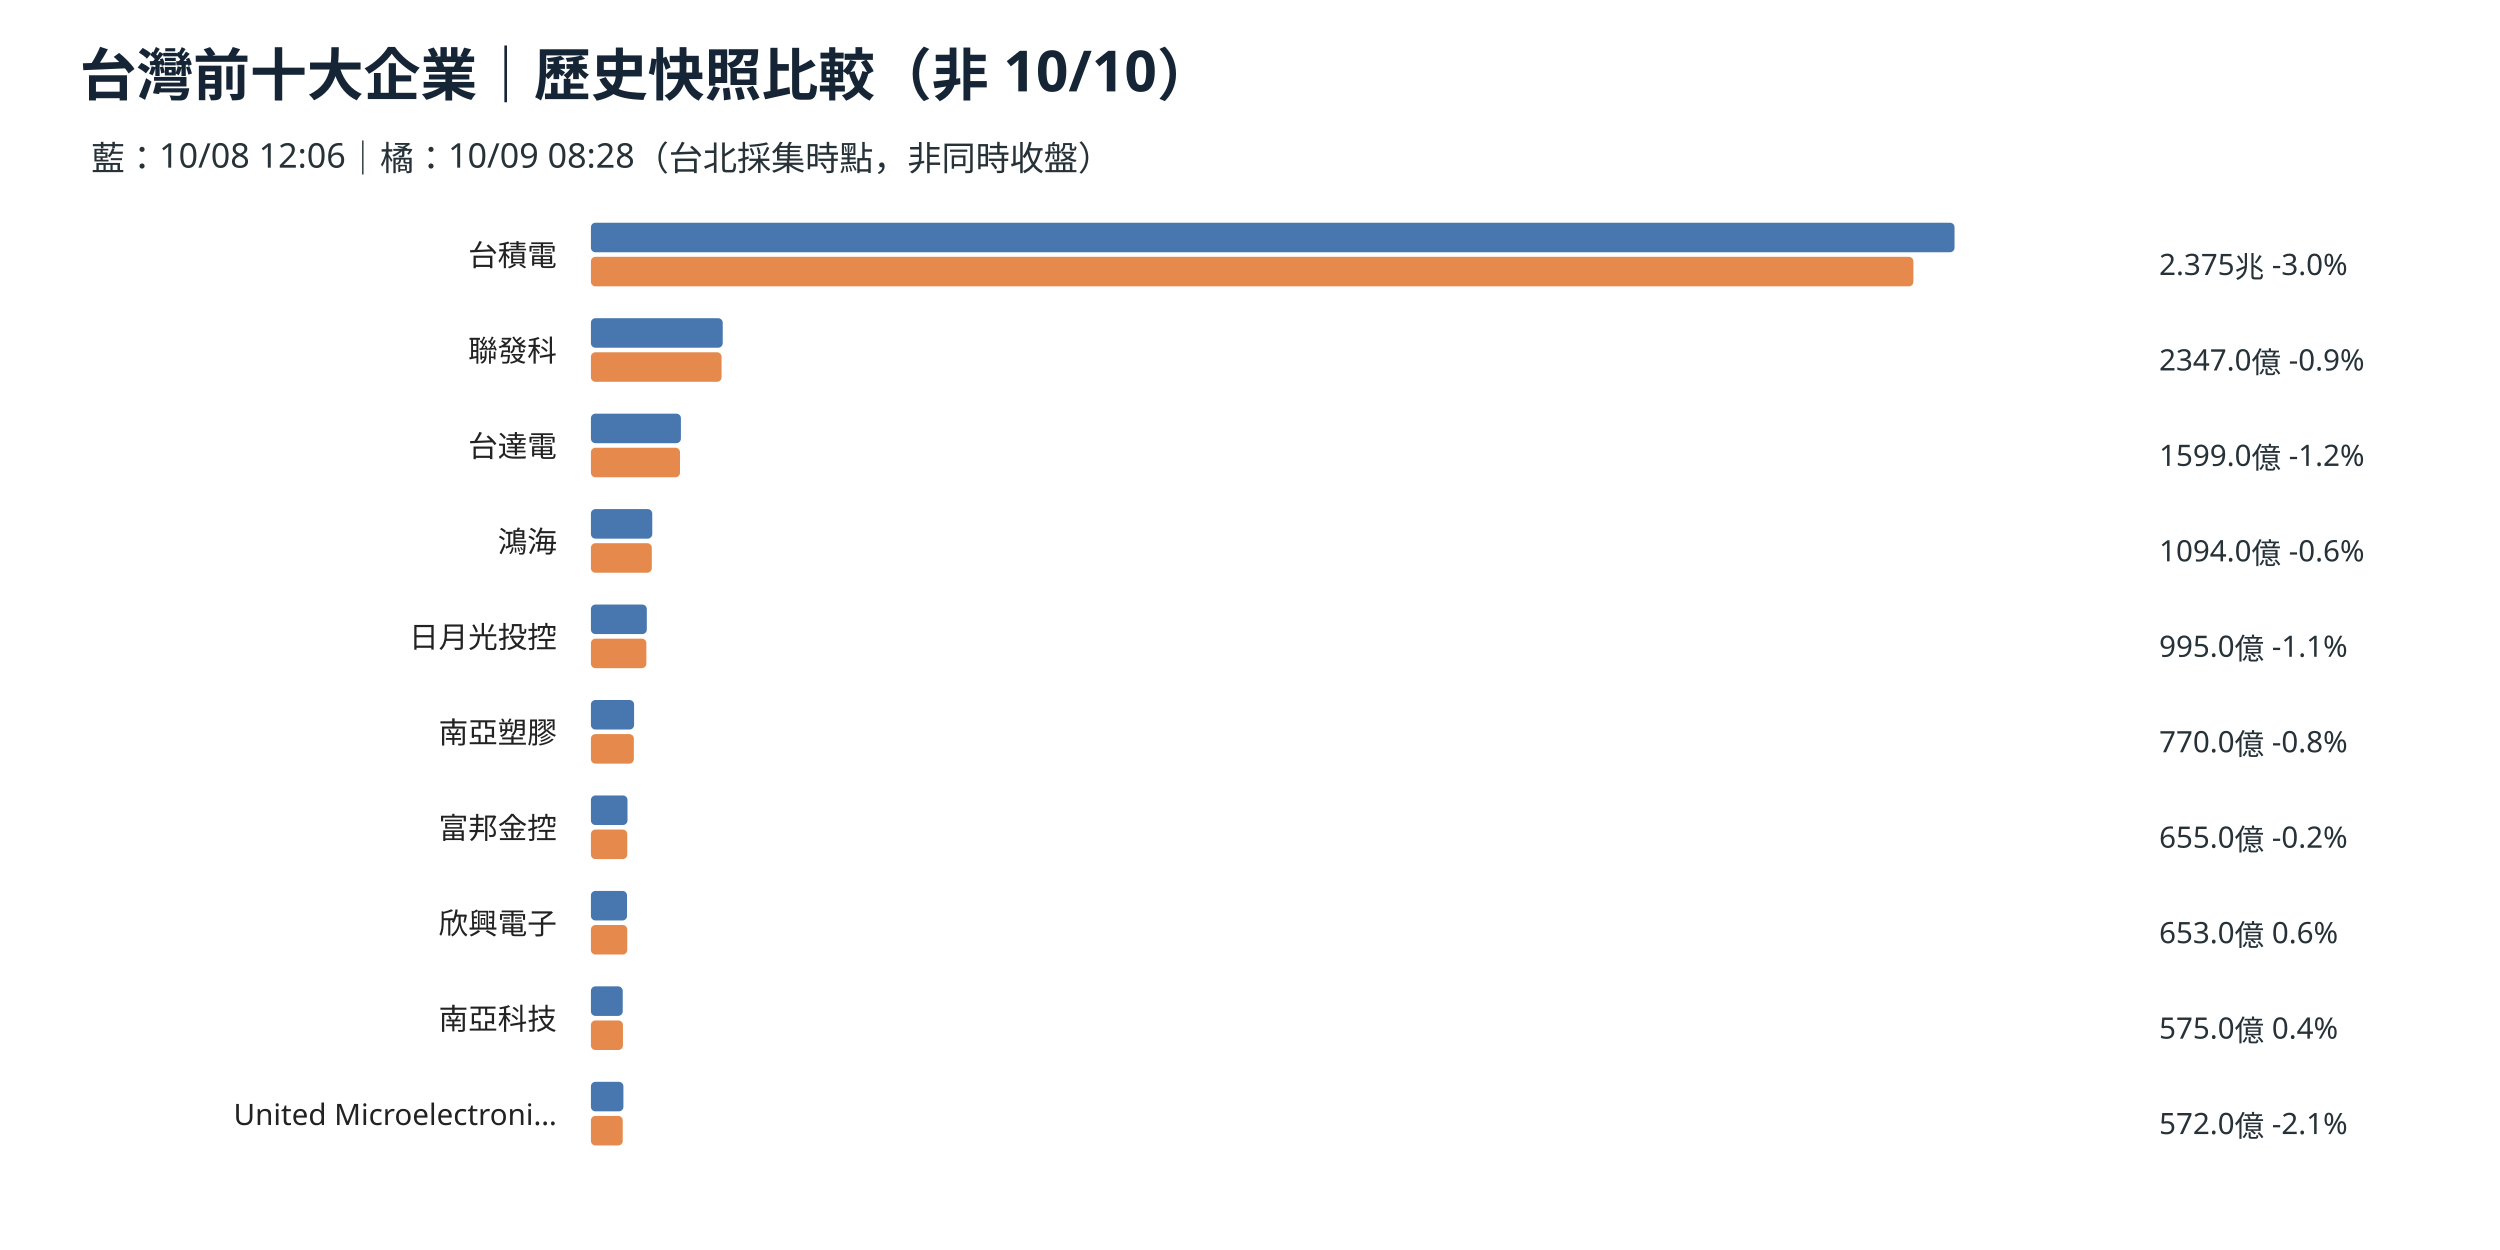
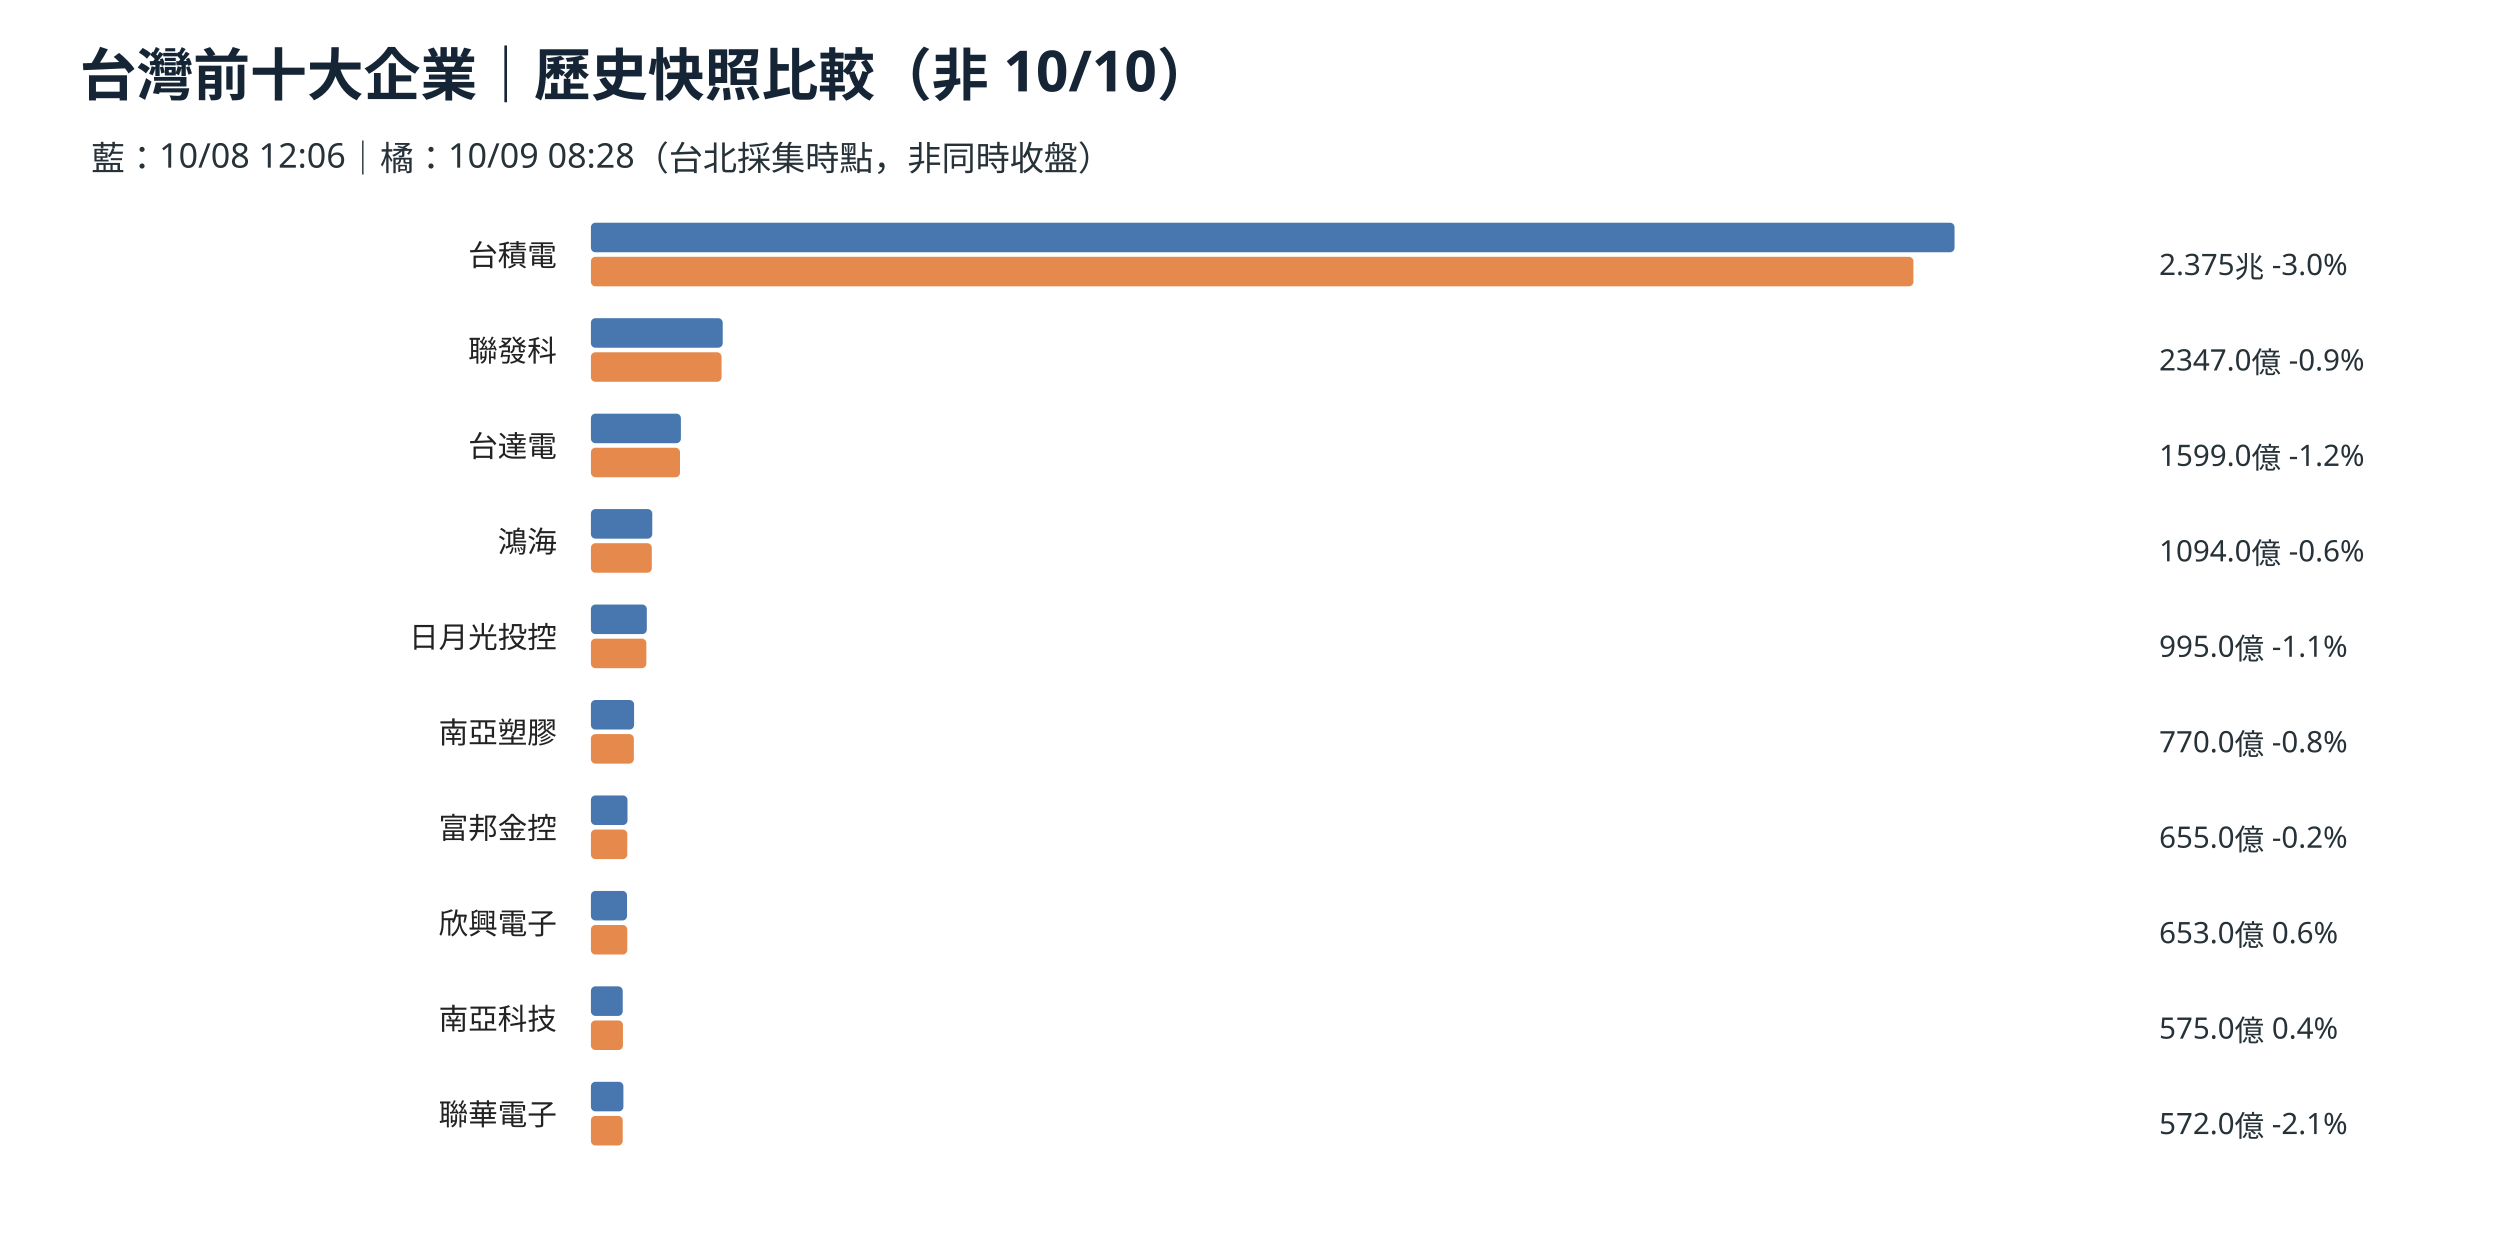
<svg xmlns="http://www.w3.org/2000/svg" viewBox="0 0 1100 550" role="img" aria-label="台灣前十大企業｜歷史快照比較（非 10/10）">
  <rect width="1100" height="550" fill="#fff" />
  <text x="35" y="42" font-family="sans-serif" font-size="25" font-weight="bold" fill="#162535">台灣前十大企業｜歷史快照比較（非 10/10）</text>
  <text x="40" y="75" font-family="sans-serif" font-size="15" fill="#263238" text-anchor="start">藍：10/08 12:06｜橘：10/09 08:28（台北採集時點，非同時收盤）</text>
  <text x="245" y="117" font-family="sans-serif" font-size="13" fill="#222" text-anchor="end">台積電</text>
  <rect x="260" y="98" width="600.0" height="13" fill="#4777ae" rx="2" />
  <rect x="260" y="113" width="581.9" height="13" fill="#e58a4c" rx="2" />
  <text x="950" y="121" font-family="sans-serif" font-size="13" fill="#263238" text-anchor="start">2.375兆 -3.0%</text>
  <text x="245" y="159" font-family="sans-serif" font-size="13" fill="#222" text-anchor="end">聯發科</text>
  <rect x="260" y="140" width="58.0" height="13" fill="#4777ae" rx="2" />
  <rect x="260" y="155" width="57.5" height="13" fill="#e58a4c" rx="2" />
  <text x="950" y="163" font-family="sans-serif" font-size="13" fill="#263238" text-anchor="start">2347.0億 -0.9%</text>
  <text x="245" y="201" font-family="sans-serif" font-size="13" fill="#222" text-anchor="end">台達電</text>
  <rect x="260" y="182" width="39.6" height="13" fill="#4777ae" rx="2" />
  <rect x="260" y="197" width="39.2" height="13" fill="#e58a4c" rx="2" />
  <text x="950" y="205" font-family="sans-serif" font-size="13" fill="#263238" text-anchor="start">1599.0億 -1.2%</text>
  <text x="245" y="243" font-family="sans-serif" font-size="13" fill="#222" text-anchor="end">鴻海</text>
  <rect x="260" y="224" width="27.0" height="13" fill="#4777ae" rx="2" />
  <rect x="260" y="239" width="26.8" height="13" fill="#e58a4c" rx="2" />
  <text x="950" y="247" font-family="sans-serif" font-size="13" fill="#263238" text-anchor="start">1094.0億 -0.6%</text>
  <text x="245" y="285" font-family="sans-serif" font-size="13" fill="#222" text-anchor="end">日月光投控</text>
  <rect x="260" y="266" width="24.6" height="13" fill="#4777ae" rx="2" />
  <rect x="260" y="281" width="24.4" height="13" fill="#e58a4c" rx="2" />
  <text x="950" y="289" font-family="sans-serif" font-size="13" fill="#263238" text-anchor="start">995.0億 -1.1%</text>
  <text x="245" y="327" font-family="sans-serif" font-size="13" fill="#222" text-anchor="end">南亞塑膠</text>
  <rect x="260" y="308" width="19.0" height="13" fill="#4777ae" rx="2" />
  <rect x="260" y="323" width="18.9" height="13" fill="#e58a4c" rx="2" />
  <text x="950" y="331" font-family="sans-serif" font-size="13" fill="#263238" text-anchor="start">770.0億 -0.8%</text>
  <text x="245" y="369" font-family="sans-serif" font-size="13" fill="#222" text-anchor="end">富邦金控</text>
  <rect x="260" y="350" width="16.1" height="13" fill="#4777ae" rx="2" />
  <rect x="260" y="365" width="16.0" height="13" fill="#e58a4c" rx="2" />
  <text x="950" y="373" font-family="sans-serif" font-size="13" fill="#263238" text-anchor="start">655.0億 -0.2%</text>
  <text x="245" y="411" font-family="sans-serif" font-size="13" fill="#222" text-anchor="end">欣興電子</text>
  <rect x="260" y="392" width="15.9" height="13" fill="#4777ae" rx="2" />
  <rect x="260" y="407" width="16.0" height="13" fill="#e58a4c" rx="2" />
  <text x="950" y="415" font-family="sans-serif" font-size="13" fill="#263238" text-anchor="start">653.0億 0.6%</text>
  <text x="245" y="453" font-family="sans-serif" font-size="13" fill="#222" text-anchor="end">南亞科技</text>
  <rect x="260" y="434" width="14.0" height="13" fill="#4777ae" rx="2" />
  <rect x="260" y="449" width="14.1" height="13" fill="#e58a4c" rx="2" />
  <text x="950" y="457" font-family="sans-serif" font-size="13" fill="#263238" text-anchor="start">575.0億 0.4%</text>
-   <text x="245" y="495" font-family="sans-serif" font-size="13" fill="#222" text-anchor="end">United Microelectroni…</text>
+   <text x="245" y="495" font-family="sans-serif" font-size="13" fill="#222" text-anchor="end">聯華電子</text>
  <rect x="260" y="476" width="14.3" height="13" fill="#4777ae" rx="2" />
  <rect x="260" y="491" width="14.0" height="13" fill="#e58a4c" rx="2" />
  <text x="950" y="499" font-family="sans-serif" font-size="13" fill="#263238" text-anchor="start">572.0億 -2.1%</text>
</svg>
